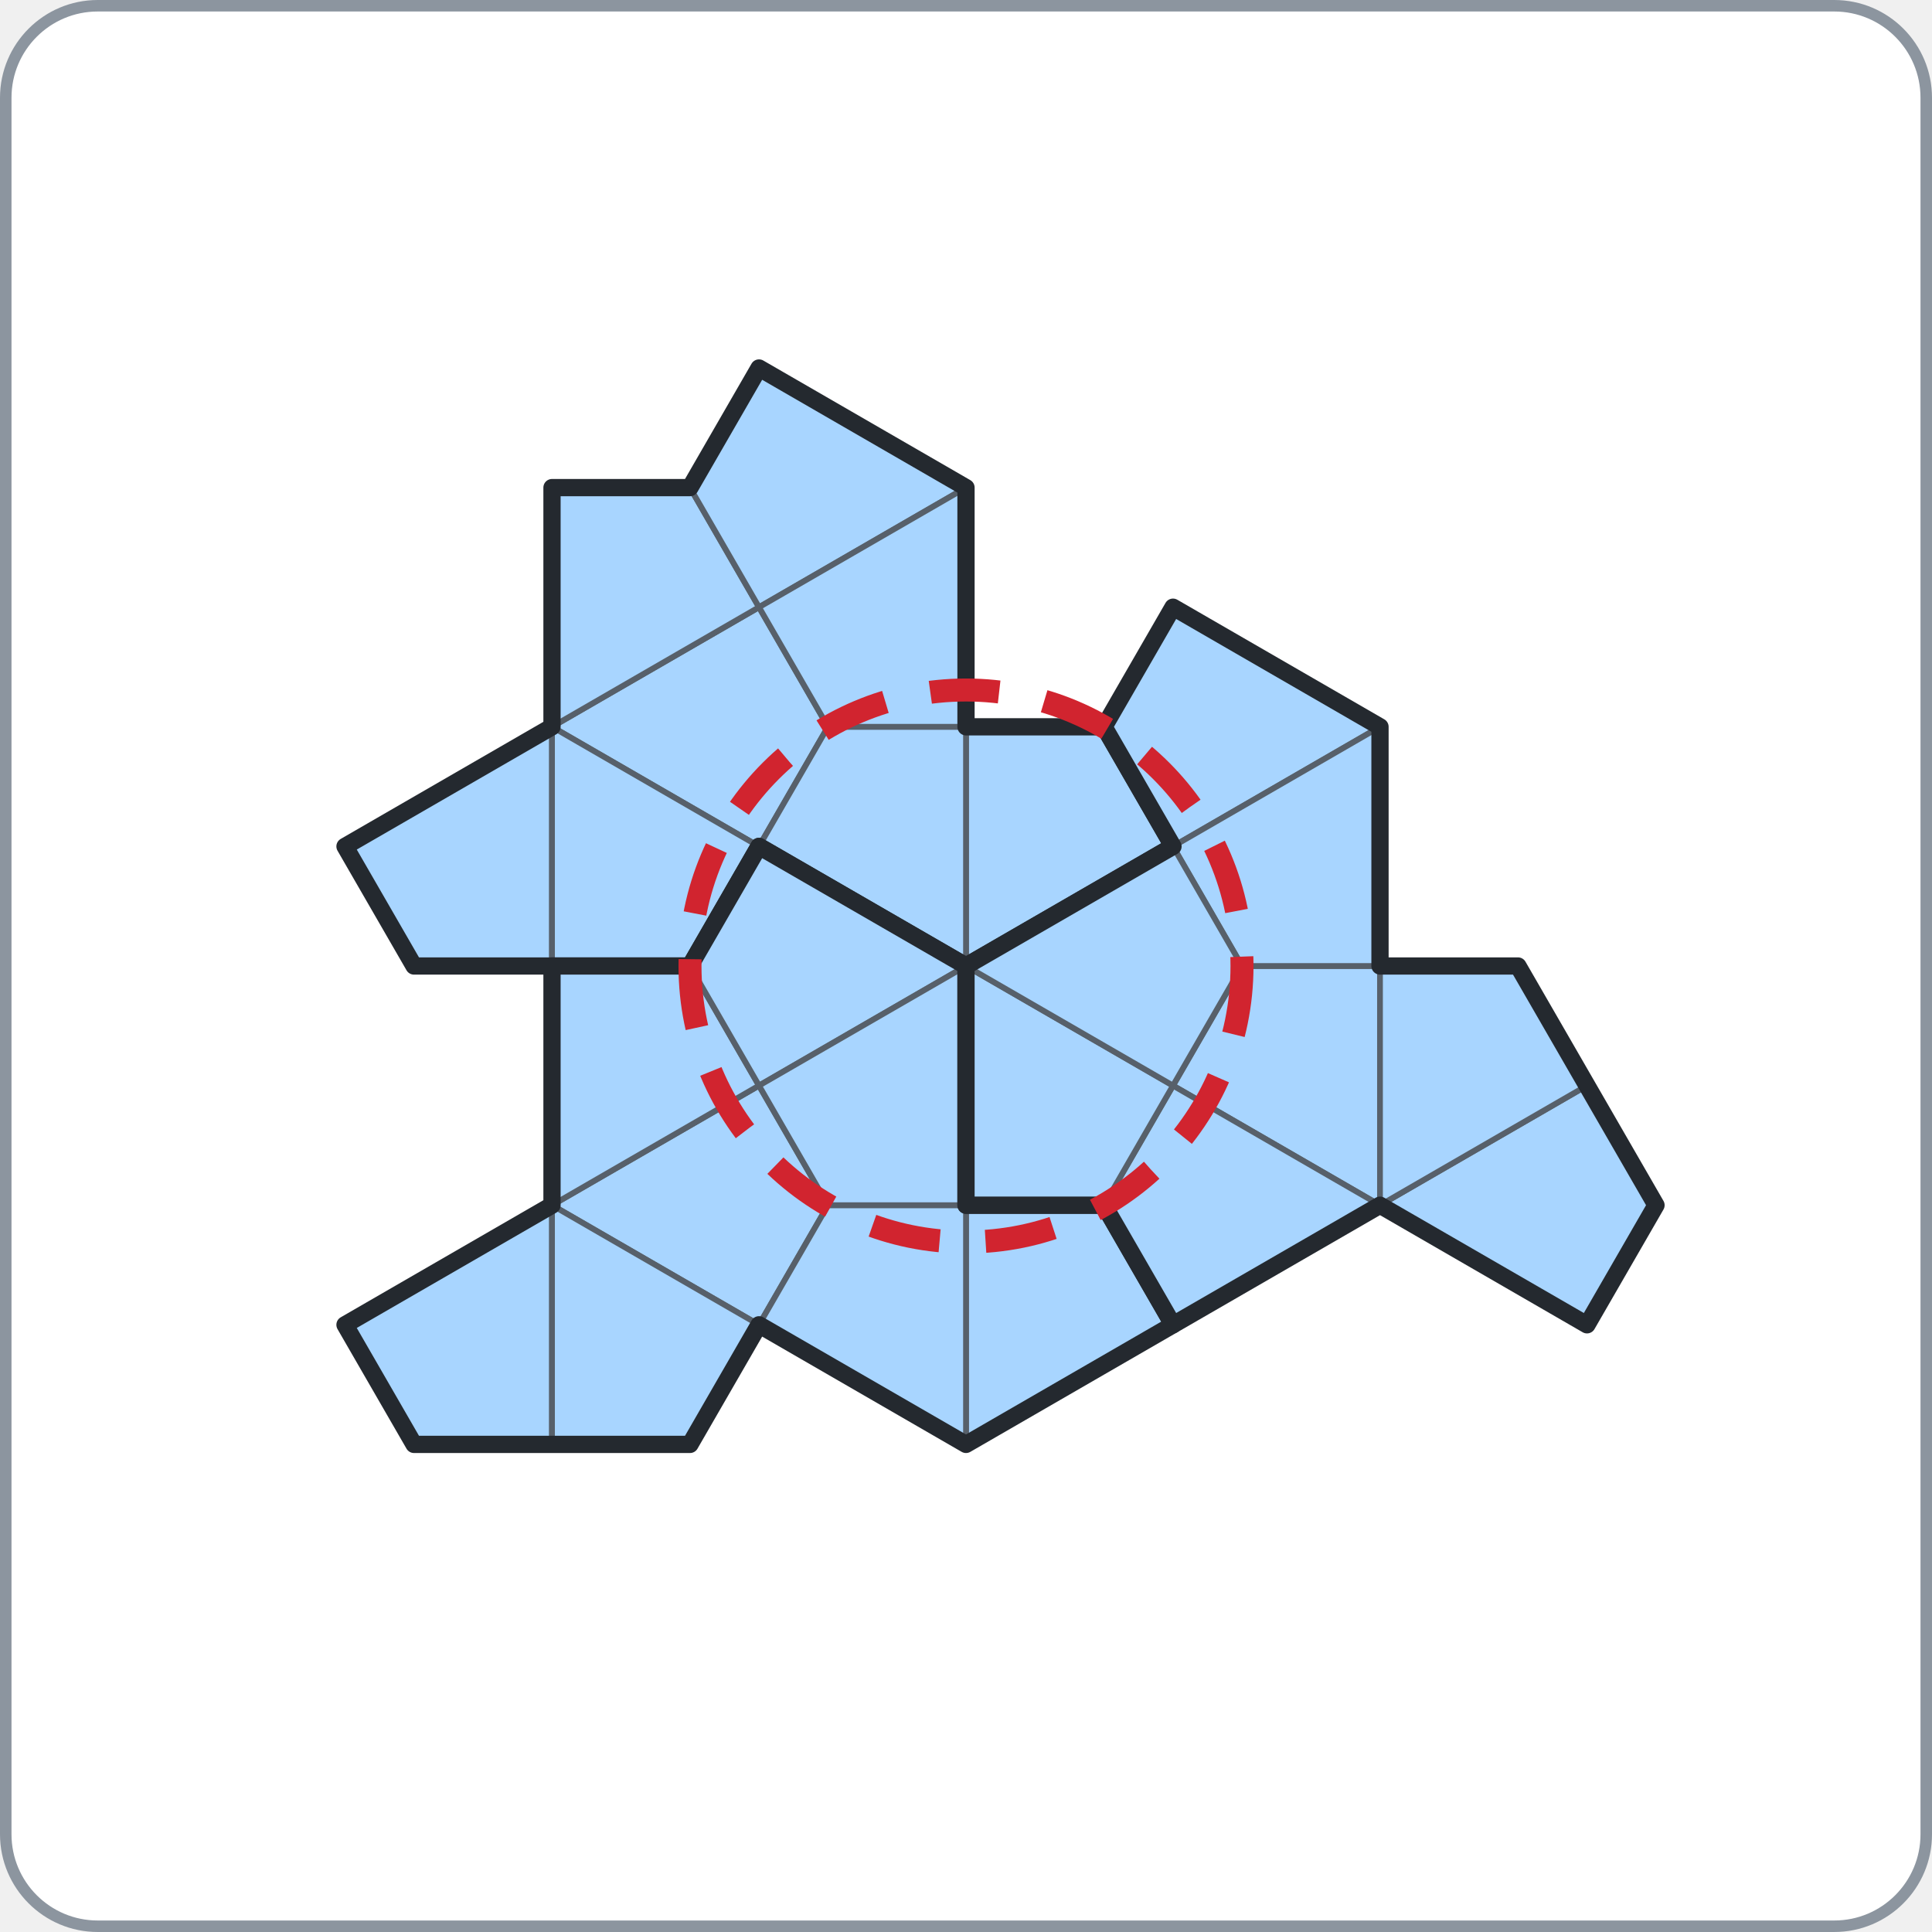
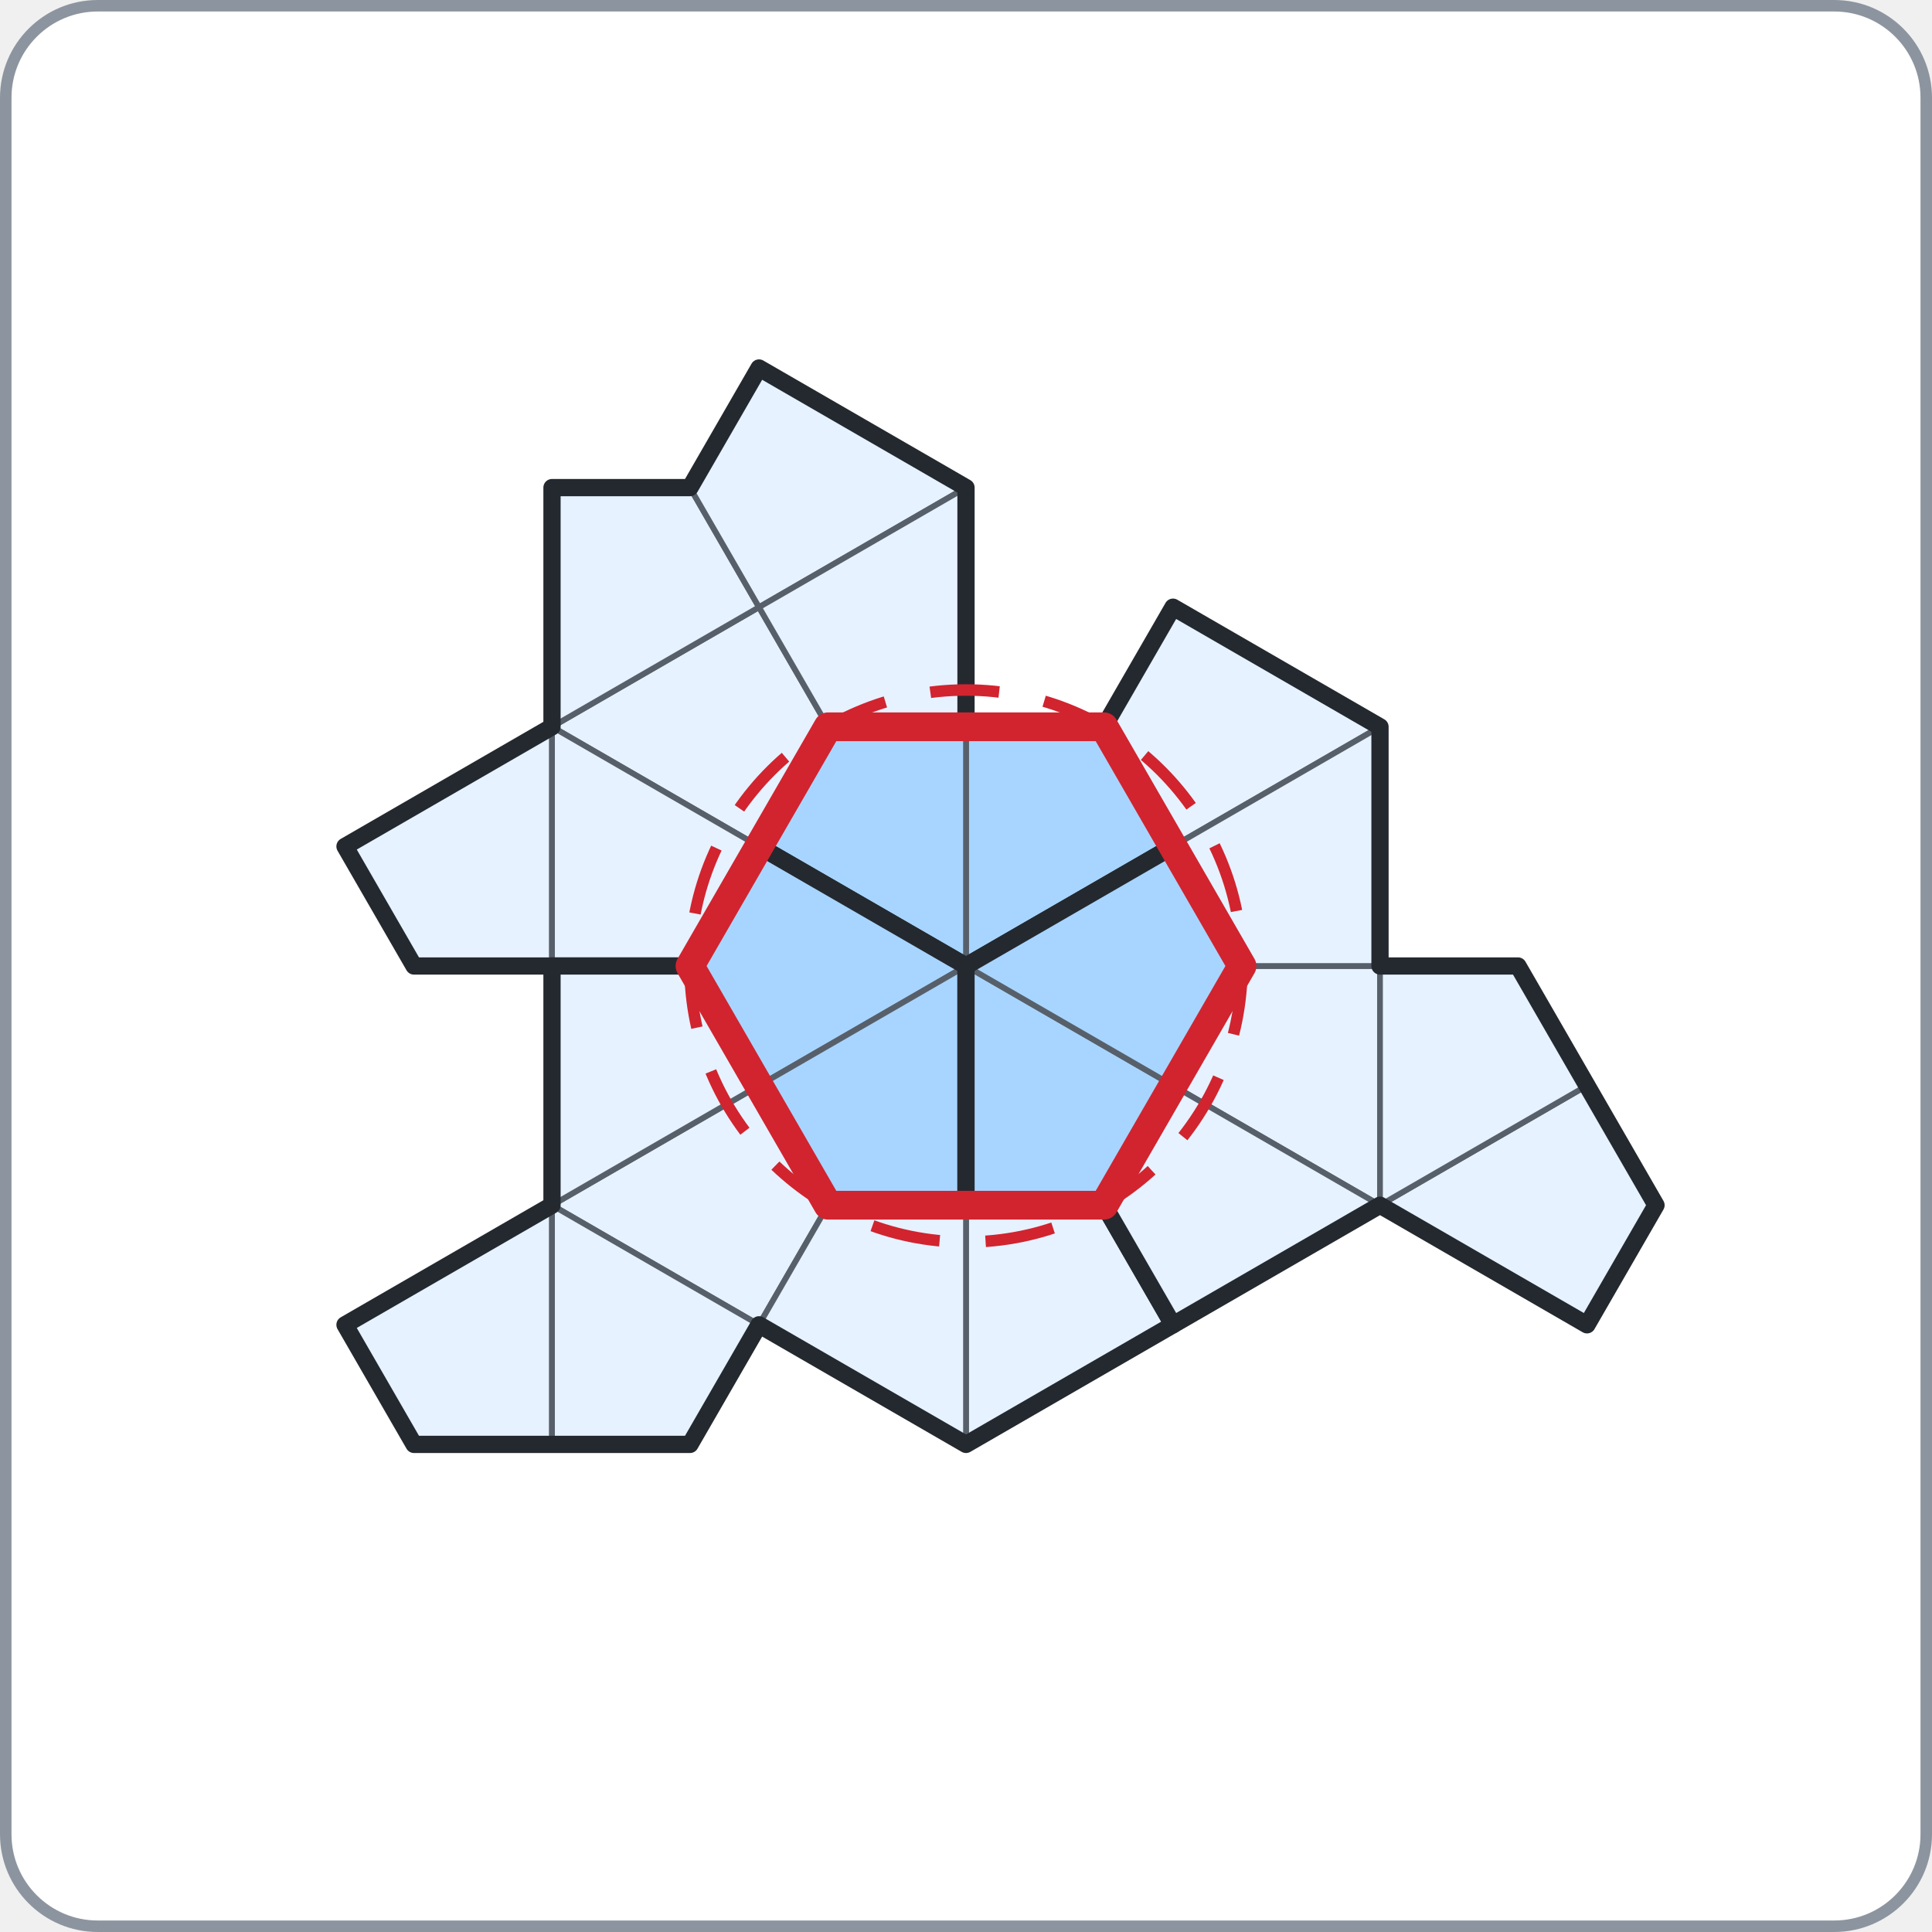
<svg xmlns="http://www.w3.org/2000/svg" viewBox="0 0 168 168" width="168" height="168" role="img" aria-label="3 hats covering a disk of radius 2, 0 of them reflected">
  <rect x="0.5" y="0.5" width="167" height="167" rx="8" fill="#ffffff" stroke="#8c959f" />
-   <polygon points="48.0,63.2 66.0,73.6 72.0,63.2 66.0,52.8" fill="#a8d5ff" stroke="#57606a" stroke-width="0.5" />
-   <polygon points="48.0,63.2 66.0,52.8 60.0,42.4 48.0,42.4" fill="#a8d5ff" stroke="#57606a" stroke-width="0.5" />
-   <polygon points="48.0,63.2 30.0,73.6 36.0,84.0 48.0,84.0" fill="#a8d5ff" stroke="#57606a" stroke-width="0.5" />
-   <polygon points="48.0,63.2 48.0,84.0 60.0,84.0 66.0,73.6" fill="#a8d5ff" stroke="#57606a" stroke-width="0.5" />
+   <polygon points="48.0,63.2 66.0,73.6 72.0,63.2 66.0,52.8" fill="#e6f2ff" stroke="#57606a" stroke-width="0.5" />
+   <polygon points="48.0,63.2 66.0,52.8 60.0,42.4 48.0,42.4" fill="#e6f2ff" stroke="#57606a" stroke-width="0.5" />
+   <polygon points="48.0,63.2 30.0,73.6 36.0,84.0 48.0,84.0" fill="#e6f2ff" stroke="#57606a" stroke-width="0.5" />
+   <polygon points="48.0,63.2 48.0,84.0 60.0,84.0 66.0,73.6" fill="#e6f2ff" stroke="#57606a" stroke-width="0.5" />
  <polygon points="84.0,84.0 102.0,73.6 96.0,63.2 84.0,63.2" fill="#a8d5ff" stroke="#57606a" stroke-width="0.5" />
  <polygon points="84.0,84.0 84.0,63.2 72.0,63.2 66.0,73.6" fill="#a8d5ff" stroke="#57606a" stroke-width="0.5" />
-   <polygon points="84.0,42.4 66.0,32.0 60.0,42.4 66.0,52.8" fill="#a8d5ff" stroke="#57606a" stroke-width="0.5" />
-   <polygon points="84.0,42.4 66.0,52.8 72.0,63.2 84.0,63.2" fill="#a8d5ff" stroke="#57606a" stroke-width="0.5" />
+   <polygon points="84.0,42.4 66.0,32.0 60.0,42.4 66.0,52.8" fill="#e6f2ff" stroke="#57606a" stroke-width="0.5" />
+   <polygon points="84.0,42.4 66.0,52.8 72.0,63.2 84.0,63.2" fill="#e6f2ff" stroke="#57606a" stroke-width="0.5" />
  <polygon points="48.0,63.2 30.0,73.6 36.0,84.0 60.0,84.0 66.0,73.6 84.0,84.0 102.0,73.6 96.0,63.2 84.0,63.2 84.0,42.4 66.0,32.0 60.0,42.4 48.0,42.4" fill="none" stroke="#24292f" stroke-width="1.5" stroke-linejoin="round" />
-   <polygon points="48.0,104.8 66.0,115.2 72.0,104.8 66.0,94.4" fill="#a8d5ff" stroke="#57606a" stroke-width="0.5" />
-   <polygon points="48.0,104.8 66.0,94.4 60.0,84.0 48.0,84.0" fill="#a8d5ff" stroke="#57606a" stroke-width="0.5" />
-   <polygon points="48.0,104.8 30.0,115.2 36.0,125.6 48.0,125.6" fill="#a8d5ff" stroke="#57606a" stroke-width="0.5" />
-   <polygon points="48.0,104.8 48.0,125.6 60.0,125.6 66.0,115.2" fill="#a8d5ff" stroke="#57606a" stroke-width="0.5" />
-   <polygon points="84.0,125.6 102.0,115.2 96.0,104.8 84.0,104.8" fill="#a8d5ff" stroke="#57606a" stroke-width="0.5" />
-   <polygon points="84.0,125.6 84.0,104.8 72.0,104.8 66.0,115.2" fill="#a8d5ff" stroke="#57606a" stroke-width="0.5" />
+   <polygon points="48.0,104.8 66.0,115.2 72.0,104.8 66.0,94.4" fill="#e6f2ff" stroke="#57606a" stroke-width="0.5" />
+   <polygon points="48.0,104.8 66.0,94.4 60.0,84.0 48.0,84.0" fill="#e6f2ff" stroke="#57606a" stroke-width="0.5" />
+   <polygon points="48.0,104.8 30.0,115.2 36.0,125.6 48.0,125.6" fill="#e6f2ff" stroke="#57606a" stroke-width="0.5" />
+   <polygon points="48.0,104.8 48.0,125.6 60.0,125.6 66.0,115.2" fill="#e6f2ff" stroke="#57606a" stroke-width="0.5" />
+   <polygon points="84.0,125.6 102.0,115.2 96.0,104.8 84.0,104.8" fill="#e6f2ff" stroke="#57606a" stroke-width="0.5" />
+   <polygon points="84.0,125.6 84.0,104.8 72.0,104.8 66.0,115.2" fill="#e6f2ff" stroke="#57606a" stroke-width="0.5" />
  <polygon points="84.0,84.0 66.0,73.6 60.0,84.0 66.0,94.4" fill="#a8d5ff" stroke="#57606a" stroke-width="0.5" />
  <polygon points="84.0,84.0 66.0,94.4 72.0,104.8 84.0,104.8" fill="#a8d5ff" stroke="#57606a" stroke-width="0.5" />
  <polygon points="48.0,104.8 30.0,115.2 36.0,125.6 60.0,125.6 66.0,115.2 84.0,125.6 102.0,115.2 96.0,104.8 84.0,104.8 84.0,84.0 66.0,73.6 60.0,84.0 48.0,84.0" fill="none" stroke="#24292f" stroke-width="1.5" stroke-linejoin="round" />
-   <polygon points="120.0,104.8 120.0,84.0 108.0,84.0 102.0,94.4" fill="#a8d5ff" stroke="#57606a" stroke-width="0.5" />
-   <polygon points="120.0,104.8 102.0,94.4 96.0,104.8 102.0,115.2" fill="#a8d5ff" stroke="#57606a" stroke-width="0.5" />
-   <polygon points="120.0,104.8 138.0,115.2 144.0,104.8 138.0,94.4" fill="#a8d5ff" stroke="#57606a" stroke-width="0.5" />
-   <polygon points="120.0,104.8 138.0,94.4 132.0,84.0 120.0,84.0" fill="#a8d5ff" stroke="#57606a" stroke-width="0.5" />
-   <polygon points="120.0,63.2 102.0,52.8 96.0,63.2 102.0,73.6" fill="#a8d5ff" stroke="#57606a" stroke-width="0.5" />
-   <polygon points="120.0,63.2 102.0,73.6 108.0,84.0 120.0,84.0" fill="#a8d5ff" stroke="#57606a" stroke-width="0.5" />
+   <polygon points="120.0,104.8 120.0,84.0 108.0,84.0 102.0,94.4" fill="#e6f2ff" stroke="#57606a" stroke-width="0.5" />
+   <polygon points="120.0,104.8 102.0,94.4 96.0,104.8 102.0,115.2" fill="#e6f2ff" stroke="#57606a" stroke-width="0.5" />
+   <polygon points="120.0,104.8 138.0,115.2 144.0,104.8 138.0,94.4" fill="#e6f2ff" stroke="#57606a" stroke-width="0.5" />
+   <polygon points="120.0,104.8 138.0,94.4 132.0,84.0 120.0,84.0" fill="#e6f2ff" stroke="#57606a" stroke-width="0.5" />
+   <polygon points="120.0,63.2 102.0,52.8 96.0,63.2 102.0,73.6" fill="#e6f2ff" stroke="#57606a" stroke-width="0.5" />
+   <polygon points="120.0,63.2 102.0,73.6 108.0,84.0 120.0,84.0" fill="#e6f2ff" stroke="#57606a" stroke-width="0.5" />
  <polygon points="84.0,84.0 84.0,104.8 96.0,104.8 102.0,94.4" fill="#a8d5ff" stroke="#57606a" stroke-width="0.5" />
  <polygon points="84.0,84.0 102.0,94.4 108.0,84.0 102.0,73.6" fill="#a8d5ff" stroke="#57606a" stroke-width="0.5" />
  <polygon points="120.0,104.8 138.0,115.2 144.0,104.8 132.0,84.0 120.0,84.0 120.0,63.2 102.0,52.8 96.0,63.2 102.0,73.6 84.0,84.0 84.0,104.8 96.0,104.8 102.0,115.2" fill="none" stroke="#24292f" stroke-width="1.5" stroke-linejoin="round" />
-   <circle cx="84.0" cy="84.0" r="24.0" fill="none" stroke="#d1242f" stroke-width="2" stroke-dasharray="6 4" />
+   <path d="M96.0,63.2 102.0,73.6 M84.0,63.2 96.0,63.2 M72.0,63.2 84.0,63.2 M66.0,73.6 72.0,63.2 M60.0,84.0 66.0,73.6 M60.0,84.0 66.0,94.4 M66.0,94.4 72.0,104.8 M72.0,104.8 84.0,104.8 M84.0,104.8 96.0,104.8 M96.0,104.8 102.0,94.4 M102.0,94.4 108.0,84.0 M102.0,73.6 108.0,84.0" fill="none" stroke="#d1242f" stroke-width="2.5" stroke-linecap="round" />
+   <circle cx="84.0" cy="84.0" r="24.0" fill="none" stroke="#d1242f" stroke-width="1" stroke-dasharray="6 4" />
</svg>
